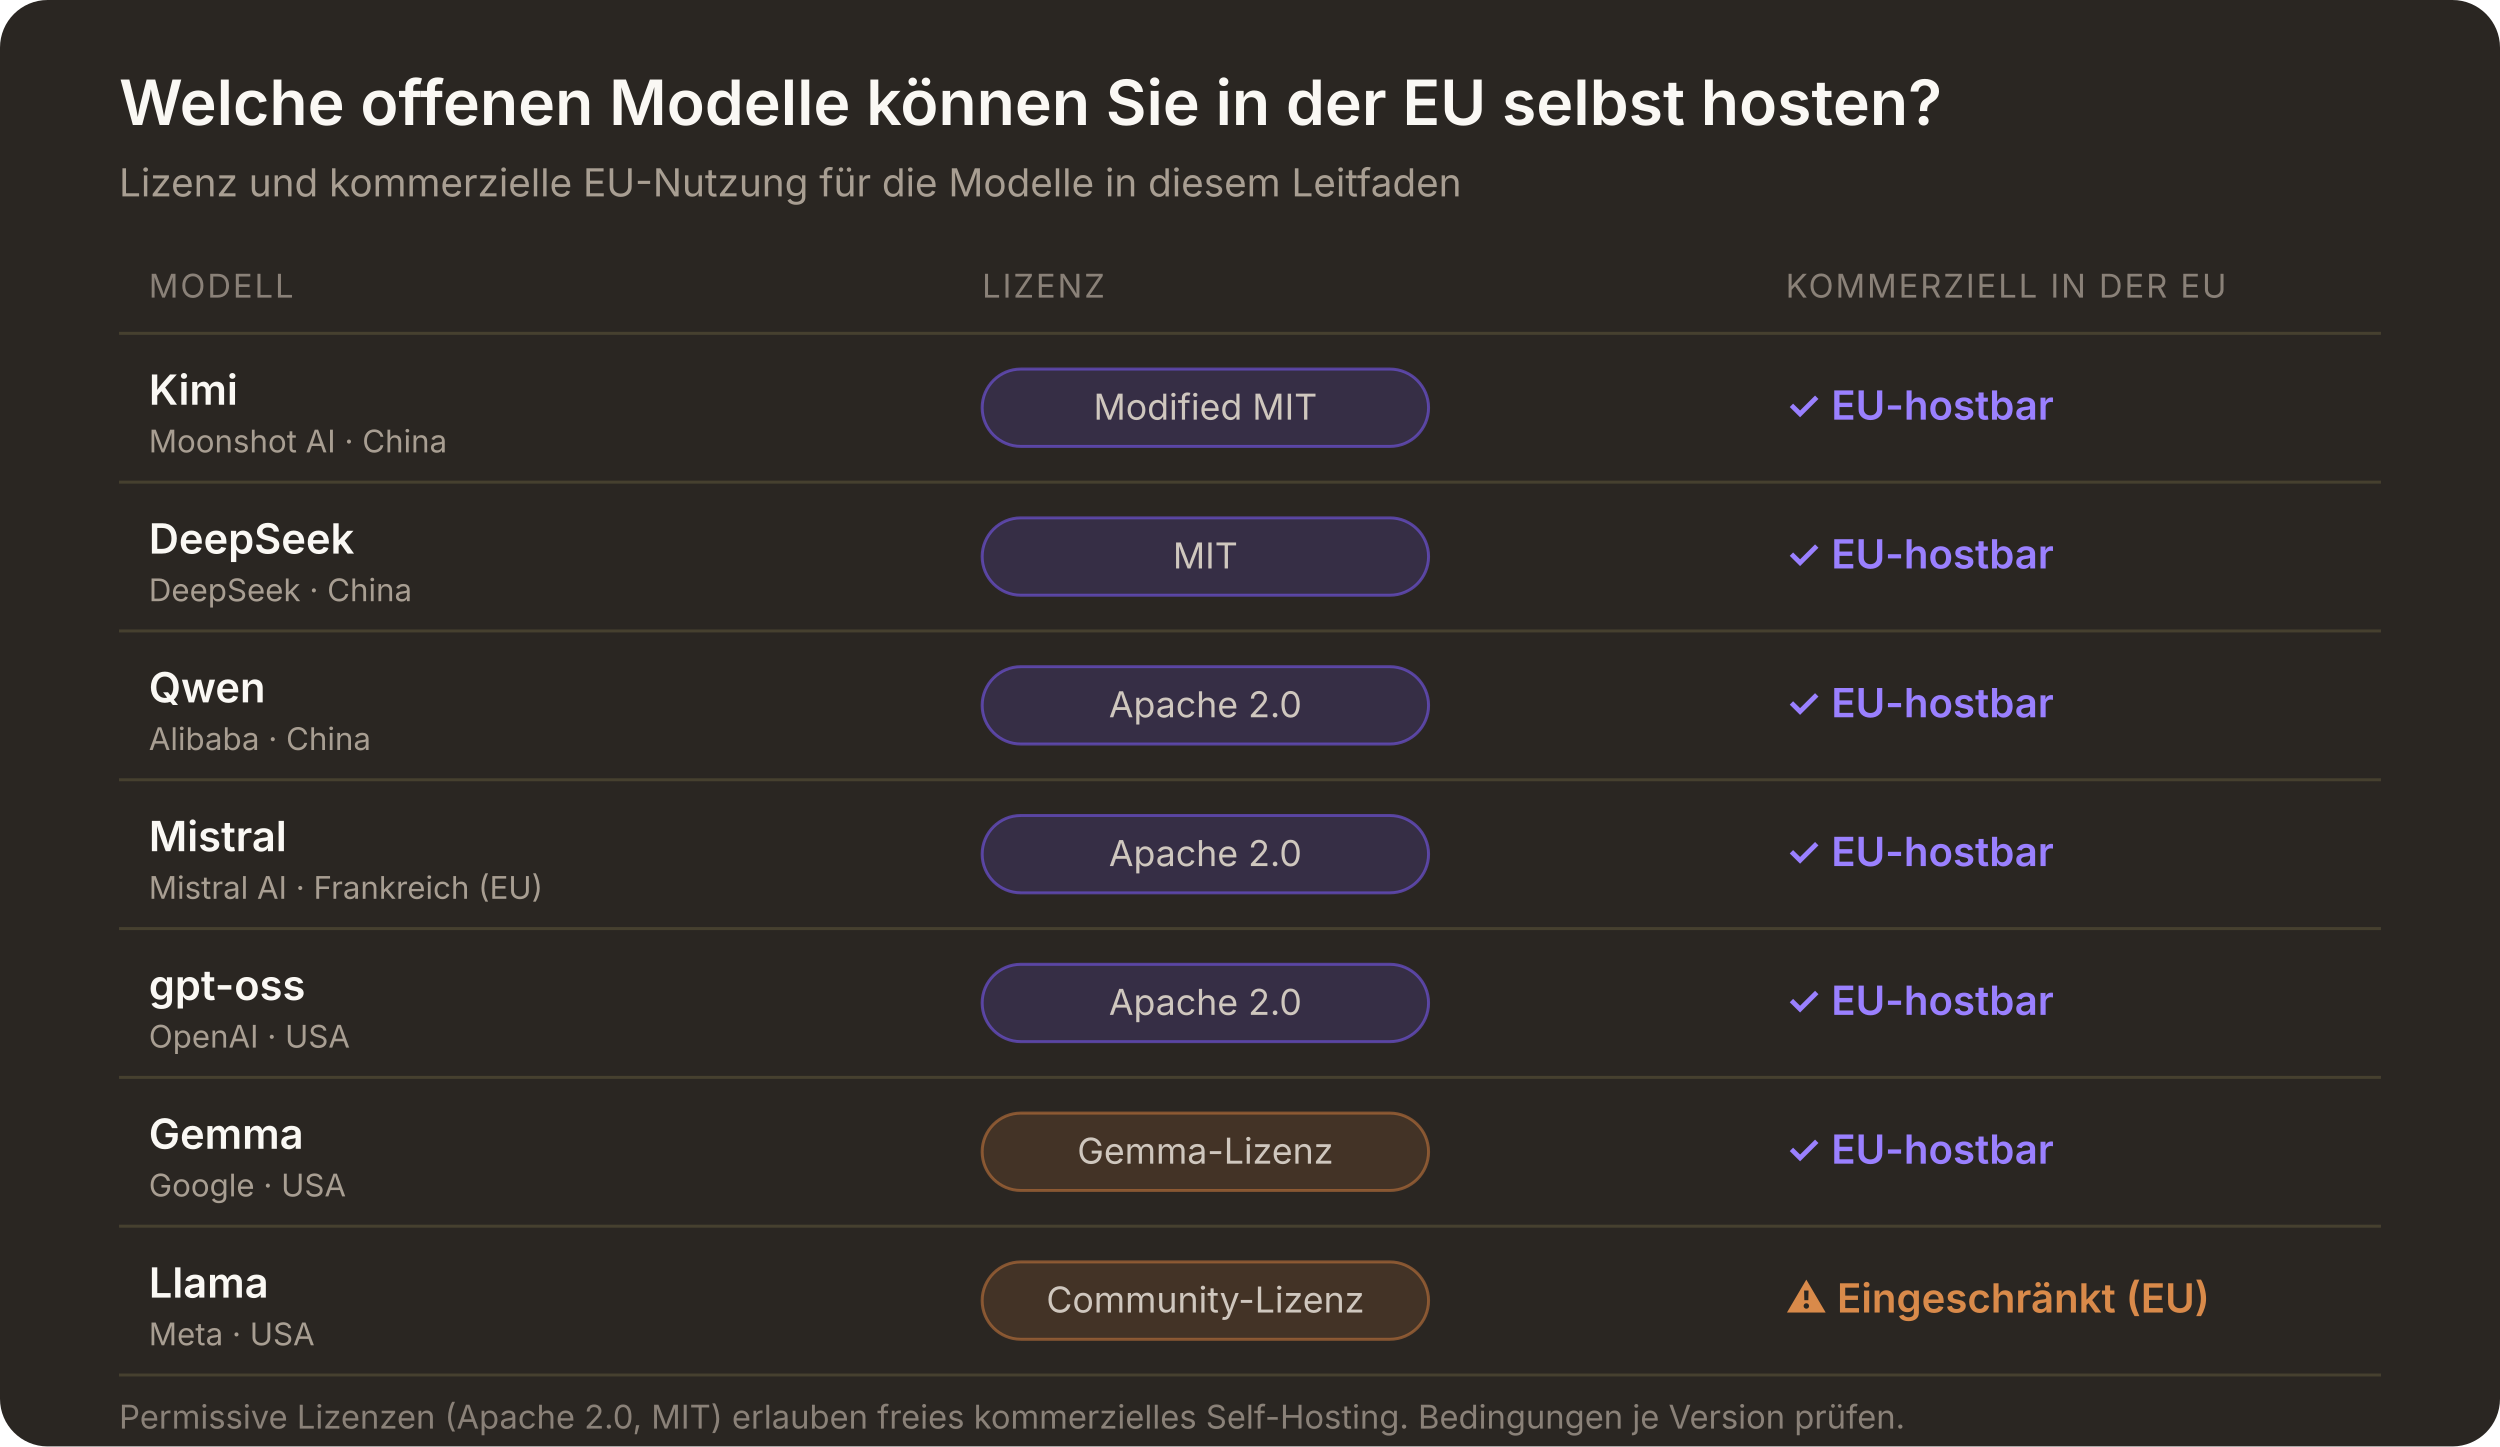
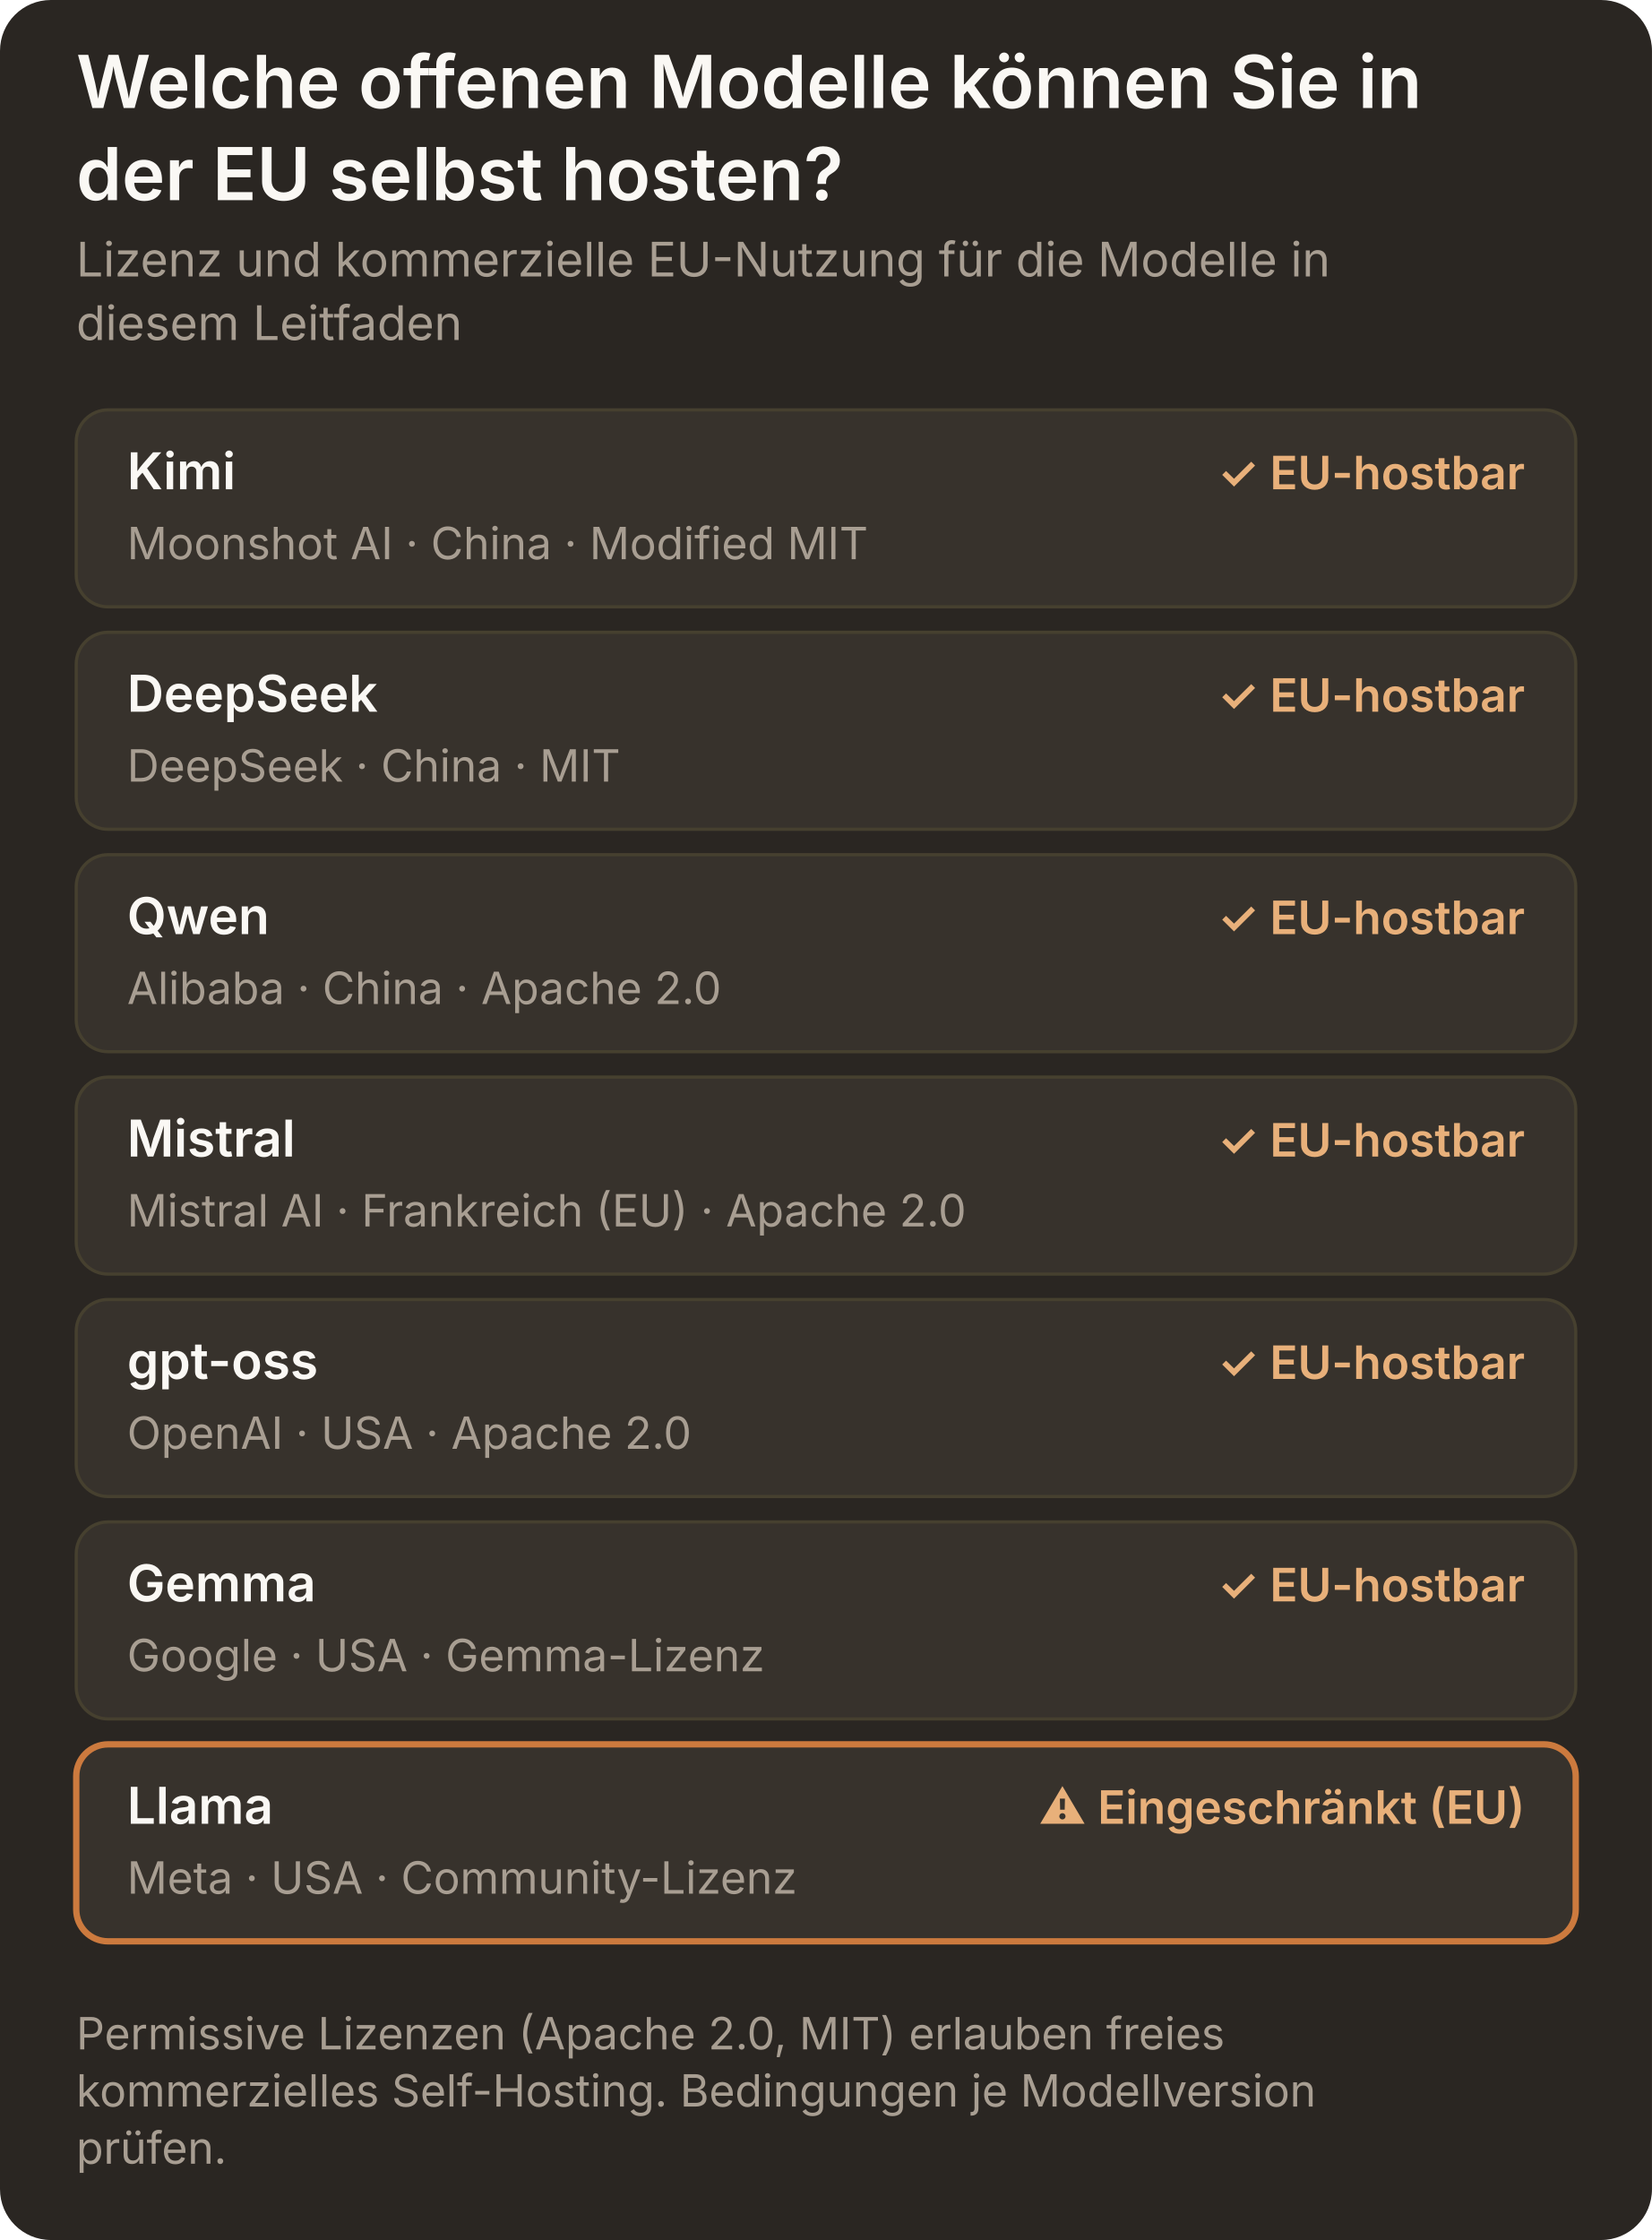
- <svg xmlns="http://www.w3.org/2000/svg" viewBox="0 0 840 486" role="img" aria-label="Scorecard: welche offenen Modelle Sie in der EU selbst hosten können. Kimi (Moonshot, China), Modified MIT, EU-hostbar. DeepSeek (China), MIT, EU-hostbar. Qwen (Alibaba, China), Apache 2.0, EU-hostbar. Mistral (Frankreich, EU), Apache 2.0, EU-hostbar. gpt-oss (OpenAI, US), Apache 2.0, EU-hostbar. Gemma (Google, US), Gemma-Lizenz, EU-hostbar. Llama (Meta, US), Community-Lizenz, für EU-Firmen eingeschränkt.">
-   <rect x="0" y="0" width="840" height="486" rx="16" fill="#2a2622" />
-   <text x="40" y="42" font-family="'Inter', system-ui, -apple-system, sans-serif" font-size="21" font-weight="600" fill="#faf8f4">Welche offenen Modelle können Sie in der EU selbst hosten?</text>
-   <text x="40" y="66" font-family="'Inter', system-ui, sans-serif" font-size="13" fill="#a89e92">Lizenz und kommerzielle EU-Nutzung für die Modelle in diesem Leitfaden</text>
-   <text x="50" y="100" font-family="'Inter', system-ui, sans-serif" font-size="11" letter-spacing="0.06em" fill="#8a8178">MODELL</text>
-   <text x="330" y="100" font-family="'Inter', system-ui, sans-serif" font-size="11" letter-spacing="0.06em" fill="#8a8178">LIZENZ</text>
-   <text x="600" y="100" font-family="'Inter', system-ui, sans-serif" font-size="11" letter-spacing="0.06em" fill="#8a8178">KOMMERZIELL IN DER EU</text>
-   <line x1="40" y1="112" x2="800" y2="112" stroke="#46402f" stroke-width="1" />
-   <text x="50" y="136" font-family="'Inter', system-ui, sans-serif" font-size="14" font-weight="600" fill="#faf8f4">Kimi</text>
-   <text x="50" y="152" font-family="'Inter', system-ui, sans-serif" font-size="10.5" fill="#a89e92">Moonshot AI · China</text>
-   <rect x="330" y="124" width="150" height="26" rx="13" fill="#7c5cfc" fill-opacity="0.16" stroke="#7c5cfc" stroke-opacity="0.55" />
-   <text x="405" y="141" text-anchor="middle" font-family="'Inter', system-ui, sans-serif" font-size="12" fill="#cfc7be">Modified MIT</text>
-   <text x="600" y="141" font-family="'Inter', system-ui, sans-serif" font-size="13.5" font-weight="600" fill="#9a80ff">✓ EU-hostbar</text>
-   <line x1="40" y1="162" x2="800" y2="162" stroke="#46402f" stroke-width="1" />
-   <text x="50" y="186" font-family="'Inter', system-ui, sans-serif" font-size="14" font-weight="600" fill="#faf8f4">DeepSeek</text>
-   <text x="50" y="202" font-family="'Inter', system-ui, sans-serif" font-size="10.5" fill="#a89e92">DeepSeek · China</text>
-   <rect x="330" y="174" width="150" height="26" rx="13" fill="#7c5cfc" fill-opacity="0.16" stroke="#7c5cfc" stroke-opacity="0.55" />
-   <text x="405" y="191" text-anchor="middle" font-family="'Inter', system-ui, sans-serif" font-size="12" fill="#cfc7be">MIT</text>
-   <text x="600" y="191" font-family="'Inter', system-ui, sans-serif" font-size="13.5" font-weight="600" fill="#9a80ff">✓ EU-hostbar</text>
-   <line x1="40" y1="212" x2="800" y2="212" stroke="#46402f" stroke-width="1" />
-   <text x="50" y="236" font-family="'Inter', system-ui, sans-serif" font-size="14" font-weight="600" fill="#faf8f4">Qwen</text>
-   <text x="50" y="252" font-family="'Inter', system-ui, sans-serif" font-size="10.5" fill="#a89e92">Alibaba · China</text>
-   <rect x="330" y="224" width="150" height="26" rx="13" fill="#7c5cfc" fill-opacity="0.16" stroke="#7c5cfc" stroke-opacity="0.55" />
-   <text x="405" y="241" text-anchor="middle" font-family="'Inter', system-ui, sans-serif" font-size="12" fill="#cfc7be">Apache 2.0</text>
-   <text x="600" y="241" font-family="'Inter', system-ui, sans-serif" font-size="13.5" font-weight="600" fill="#9a80ff">✓ EU-hostbar</text>
-   <line x1="40" y1="262" x2="800" y2="262" stroke="#46402f" stroke-width="1" />
-   <text x="50" y="286" font-family="'Inter', system-ui, sans-serif" font-size="14" font-weight="600" fill="#faf8f4">Mistral</text>
-   <text x="50" y="302" font-family="'Inter', system-ui, sans-serif" font-size="10.5" fill="#a89e92">Mistral AI · Frankreich (EU)</text>
-   <rect x="330" y="274" width="150" height="26" rx="13" fill="#7c5cfc" fill-opacity="0.16" stroke="#7c5cfc" stroke-opacity="0.55" />
-   <text x="405" y="291" text-anchor="middle" font-family="'Inter', system-ui, sans-serif" font-size="12" fill="#cfc7be">Apache 2.0</text>
-   <text x="600" y="291" font-family="'Inter', system-ui, sans-serif" font-size="13.5" font-weight="600" fill="#9a80ff">✓ EU-hostbar</text>
-   <line x1="40" y1="312" x2="800" y2="312" stroke="#46402f" stroke-width="1" />
-   <text x="50" y="336" font-family="'Inter', system-ui, sans-serif" font-size="14" font-weight="600" fill="#faf8f4">gpt-oss</text>
-   <text x="50" y="352" font-family="'Inter', system-ui, sans-serif" font-size="10.5" fill="#a89e92">OpenAI · USA</text>
-   <rect x="330" y="324" width="150" height="26" rx="13" fill="#7c5cfc" fill-opacity="0.16" stroke="#7c5cfc" stroke-opacity="0.55" />
-   <text x="405" y="341" text-anchor="middle" font-family="'Inter', system-ui, sans-serif" font-size="12" fill="#cfc7be">Apache 2.0</text>
-   <text x="600" y="341" font-family="'Inter', system-ui, sans-serif" font-size="13.5" font-weight="600" fill="#9a80ff">✓ EU-hostbar</text>
-   <line x1="40" y1="362" x2="800" y2="362" stroke="#46402f" stroke-width="1" />
-   <text x="50" y="386" font-family="'Inter', system-ui, sans-serif" font-size="14" font-weight="600" fill="#faf8f4">Gemma</text>
-   <text x="50" y="402" font-family="'Inter', system-ui, sans-serif" font-size="10.5" fill="#a89e92">Google · USA</text>
-   <rect x="330" y="374" width="150" height="26" rx="13" fill="#cc7a3e" fill-opacity="0.16" stroke="#cc7a3e" stroke-opacity="0.55" />
-   <text x="405" y="391" text-anchor="middle" font-family="'Inter', system-ui, sans-serif" font-size="12" fill="#cfc7be">Gemma-Lizenz</text>
-   <text x="600" y="391" font-family="'Inter', system-ui, sans-serif" font-size="13.5" font-weight="600" fill="#9a80ff">✓ EU-hostbar</text>
-   <line x1="40" y1="412" x2="800" y2="412" stroke="#46402f" stroke-width="1" />
-   <text x="50" y="436" font-family="'Inter', system-ui, sans-serif" font-size="14" font-weight="600" fill="#faf8f4">Llama</text>
-   <text x="50" y="452" font-family="'Inter', system-ui, sans-serif" font-size="10.5" fill="#a89e92">Meta · USA</text>
-   <rect x="330" y="424" width="150" height="26" rx="13" fill="#cc7a3e" fill-opacity="0.16" stroke="#cc7a3e" stroke-opacity="0.55" />
-   <text x="405" y="441" text-anchor="middle" font-family="'Inter', system-ui, sans-serif" font-size="12" fill="#cfc7be">Community-Lizenz</text>
-   <text x="600" y="441" font-family="'Inter', system-ui, sans-serif" font-size="13.5" font-weight="600" fill="#d98a4a">⚠ Eingeschränkt (EU)</text>
-   <line x1="40" y1="462" x2="800" y2="462" stroke="#46402f" stroke-width="1" />
-   <text x="40" y="480" font-family="'Inter', system-ui, sans-serif" font-size="11" fill="#8a8178">Permissive Lizenzen (Apache 2.0, MIT) erlauben freies kommerzielles Self-Hosting. Bedingungen je Version prüfen.</text>
+ <svg xmlns="http://www.w3.org/2000/svg" viewBox="0 0 520 705" role="img" aria-label="Übersicht der Lizenzen offener Modelle und ihrer kommerziellen EU-Nutzung: Kimi, DeepSeek, Qwen, Mistral, gpt-oss und Gemma sind in der EU selbst hostbar; Llama unterliegt für EU-Unternehmen Einschränkungen.">
+   <defs>
+     <marker id="ar" markerWidth="8" markerHeight="8" refX="6" refY="3" orient="auto">
+       <path d="M0,0 L6,3 L0,6 Z" fill="#a89e92" />
+     </marker>
+   </defs>
+   <rect x="0" y="0" width="520" height="705" rx="16" fill="#2a2622" />
+   <text x="24" y="34" font-family="'Inter', system-ui, -apple-system, sans-serif" font-size="23" fill="#faf8f4" font-weight="600">Welche offenen Modelle können Sie in</text>
+   <text x="24" y="63" font-family="'Inter', system-ui, -apple-system, sans-serif" font-size="23" fill="#faf8f4" font-weight="600">der EU selbst hosten?</text>
+   <text x="24" y="87" font-family="'Inter', system-ui, -apple-system, sans-serif" font-size="15" fill="#a89e92">Lizenz und kommerzielle EU-Nutzung für die Modelle in</text>
+   <text x="24" y="107" font-family="'Inter', system-ui, -apple-system, sans-serif" font-size="15" fill="#a89e92">diesem Leitfaden</text>
+   <rect x="24" y="129" width="472" height="62" rx="10" fill="#37322c" stroke="#46402f" stroke-width="1" />
+   <text x="40" y="154" font-family="'Inter', system-ui, -apple-system, sans-serif" font-size="16" fill="#faf8f4" font-weight="600">Kimi</text>
+   <text x="480" y="154" font-family="'Inter', system-ui, -apple-system, sans-serif" font-size="14.5" fill="#e8b07a" font-weight="600" text-anchor="end">✓ EU-hostbar</text>
+   <text x="40" y="176" font-family="'Inter', system-ui, -apple-system, sans-serif" font-size="14" fill="#a89e92">Moonshot AI · China · Modified MIT</text>
+   <rect x="24" y="199" width="472" height="62" rx="10" fill="#37322c" stroke="#46402f" stroke-width="1" />
+   <text x="40" y="224" font-family="'Inter', system-ui, -apple-system, sans-serif" font-size="16" fill="#faf8f4" font-weight="600">DeepSeek</text>
+   <text x="480" y="224" font-family="'Inter', system-ui, -apple-system, sans-serif" font-size="14.5" fill="#e8b07a" font-weight="600" text-anchor="end">✓ EU-hostbar</text>
+   <text x="40" y="246" font-family="'Inter', system-ui, -apple-system, sans-serif" font-size="14" fill="#a89e92">DeepSeek · China · MIT</text>
+   <rect x="24" y="269" width="472" height="62" rx="10" fill="#37322c" stroke="#46402f" stroke-width="1" />
+   <text x="40" y="294" font-family="'Inter', system-ui, -apple-system, sans-serif" font-size="16" fill="#faf8f4" font-weight="600">Qwen</text>
+   <text x="480" y="294" font-family="'Inter', system-ui, -apple-system, sans-serif" font-size="14.5" fill="#e8b07a" font-weight="600" text-anchor="end">✓ EU-hostbar</text>
+   <text x="40" y="316" font-family="'Inter', system-ui, -apple-system, sans-serif" font-size="14" fill="#a89e92">Alibaba · China · Apache 2.0</text>
+   <rect x="24" y="339" width="472" height="62" rx="10" fill="#37322c" stroke="#46402f" stroke-width="1" />
+   <text x="40" y="364" font-family="'Inter', system-ui, -apple-system, sans-serif" font-size="16" fill="#faf8f4" font-weight="600">Mistral</text>
+   <text x="480" y="364" font-family="'Inter', system-ui, -apple-system, sans-serif" font-size="14.5" fill="#e8b07a" font-weight="600" text-anchor="end">✓ EU-hostbar</text>
+   <text x="40" y="386" font-family="'Inter', system-ui, -apple-system, sans-serif" font-size="14" fill="#a89e92">Mistral AI · Frankreich (EU) · Apache 2.0</text>
+   <rect x="24" y="409" width="472" height="62" rx="10" fill="#37322c" stroke="#46402f" stroke-width="1" />
+   <text x="40" y="434" font-family="'Inter', system-ui, -apple-system, sans-serif" font-size="16" fill="#faf8f4" font-weight="600">gpt-oss</text>
+   <text x="480" y="434" font-family="'Inter', system-ui, -apple-system, sans-serif" font-size="14.5" fill="#e8b07a" font-weight="600" text-anchor="end">✓ EU-hostbar</text>
+   <text x="40" y="456" font-family="'Inter', system-ui, -apple-system, sans-serif" font-size="14" fill="#a89e92">OpenAI · USA · Apache 2.0</text>
+   <rect x="24" y="479" width="472" height="62" rx="10" fill="#37322c" stroke="#46402f" stroke-width="1" />
+   <text x="40" y="504" font-family="'Inter', system-ui, -apple-system, sans-serif" font-size="16" fill="#faf8f4" font-weight="600">Gemma</text>
+   <text x="480" y="504" font-family="'Inter', system-ui, -apple-system, sans-serif" font-size="14.5" fill="#e8b07a" font-weight="600" text-anchor="end">✓ EU-hostbar</text>
+   <text x="40" y="526" font-family="'Inter', system-ui, -apple-system, sans-serif" font-size="14" fill="#a89e92">Google · USA · Gemma-Lizenz</text>
+   <rect x="24" y="549" width="472" height="62" rx="10" fill="#37322c" stroke="#cc7a3e" stroke-width="2" />
+   <text x="40" y="574" font-family="'Inter', system-ui, -apple-system, sans-serif" font-size="16" fill="#faf8f4" font-weight="600">Llama</text>
+   <text x="480" y="574" font-family="'Inter', system-ui, -apple-system, sans-serif" font-size="14.5" fill="#e8b07a" font-weight="600" text-anchor="end">⚠ Eingeschränkt (EU)</text>
+   <text x="40" y="596" font-family="'Inter', system-ui, -apple-system, sans-serif" font-size="14" fill="#a89e92">Meta · USA · Community-Lizenz</text>
+   <text x="24" y="645" font-family="'Inter', system-ui, -apple-system, sans-serif" font-size="14" fill="#a89e92">Permissive Lizenzen (Apache 2.0, MIT) erlauben freies</text>
+   <text x="24" y="663" font-family="'Inter', system-ui, -apple-system, sans-serif" font-size="14" fill="#a89e92">kommerzielles Self-Hosting. Bedingungen je Modellversion</text>
+   <text x="24" y="681" font-family="'Inter', system-ui, -apple-system, sans-serif" font-size="14" fill="#a89e92">prüfen.</text>
</svg>
